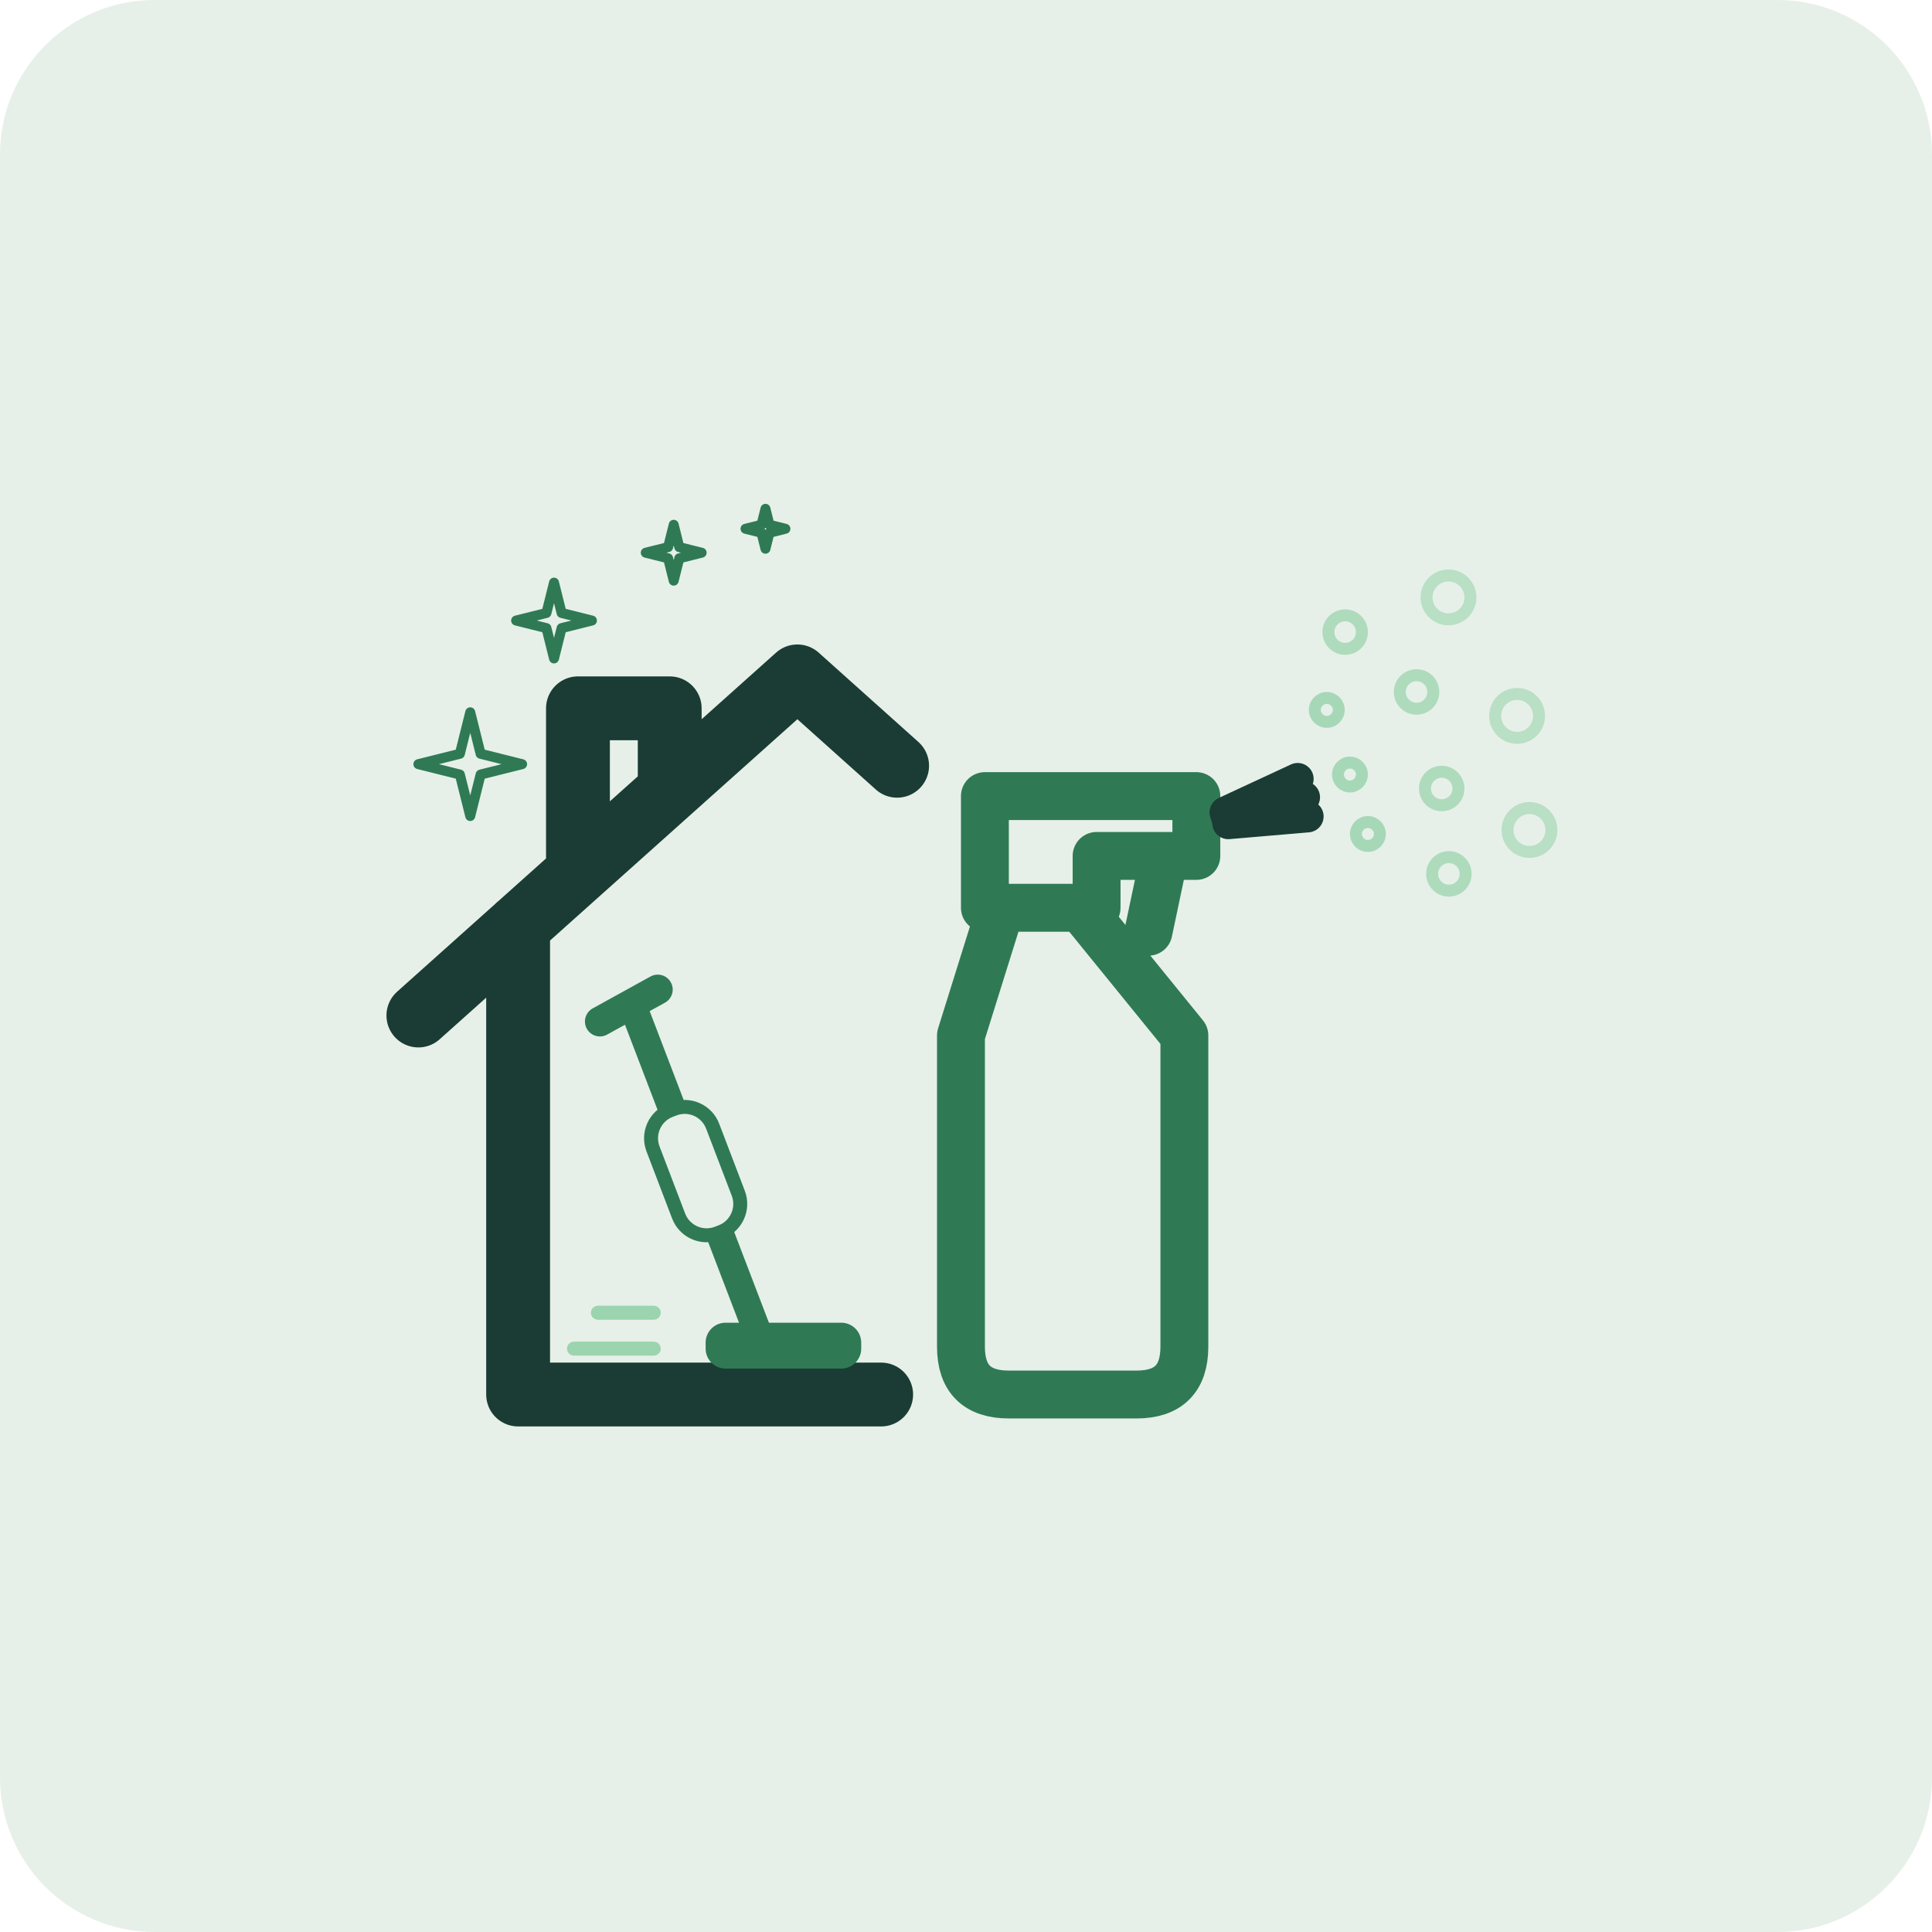
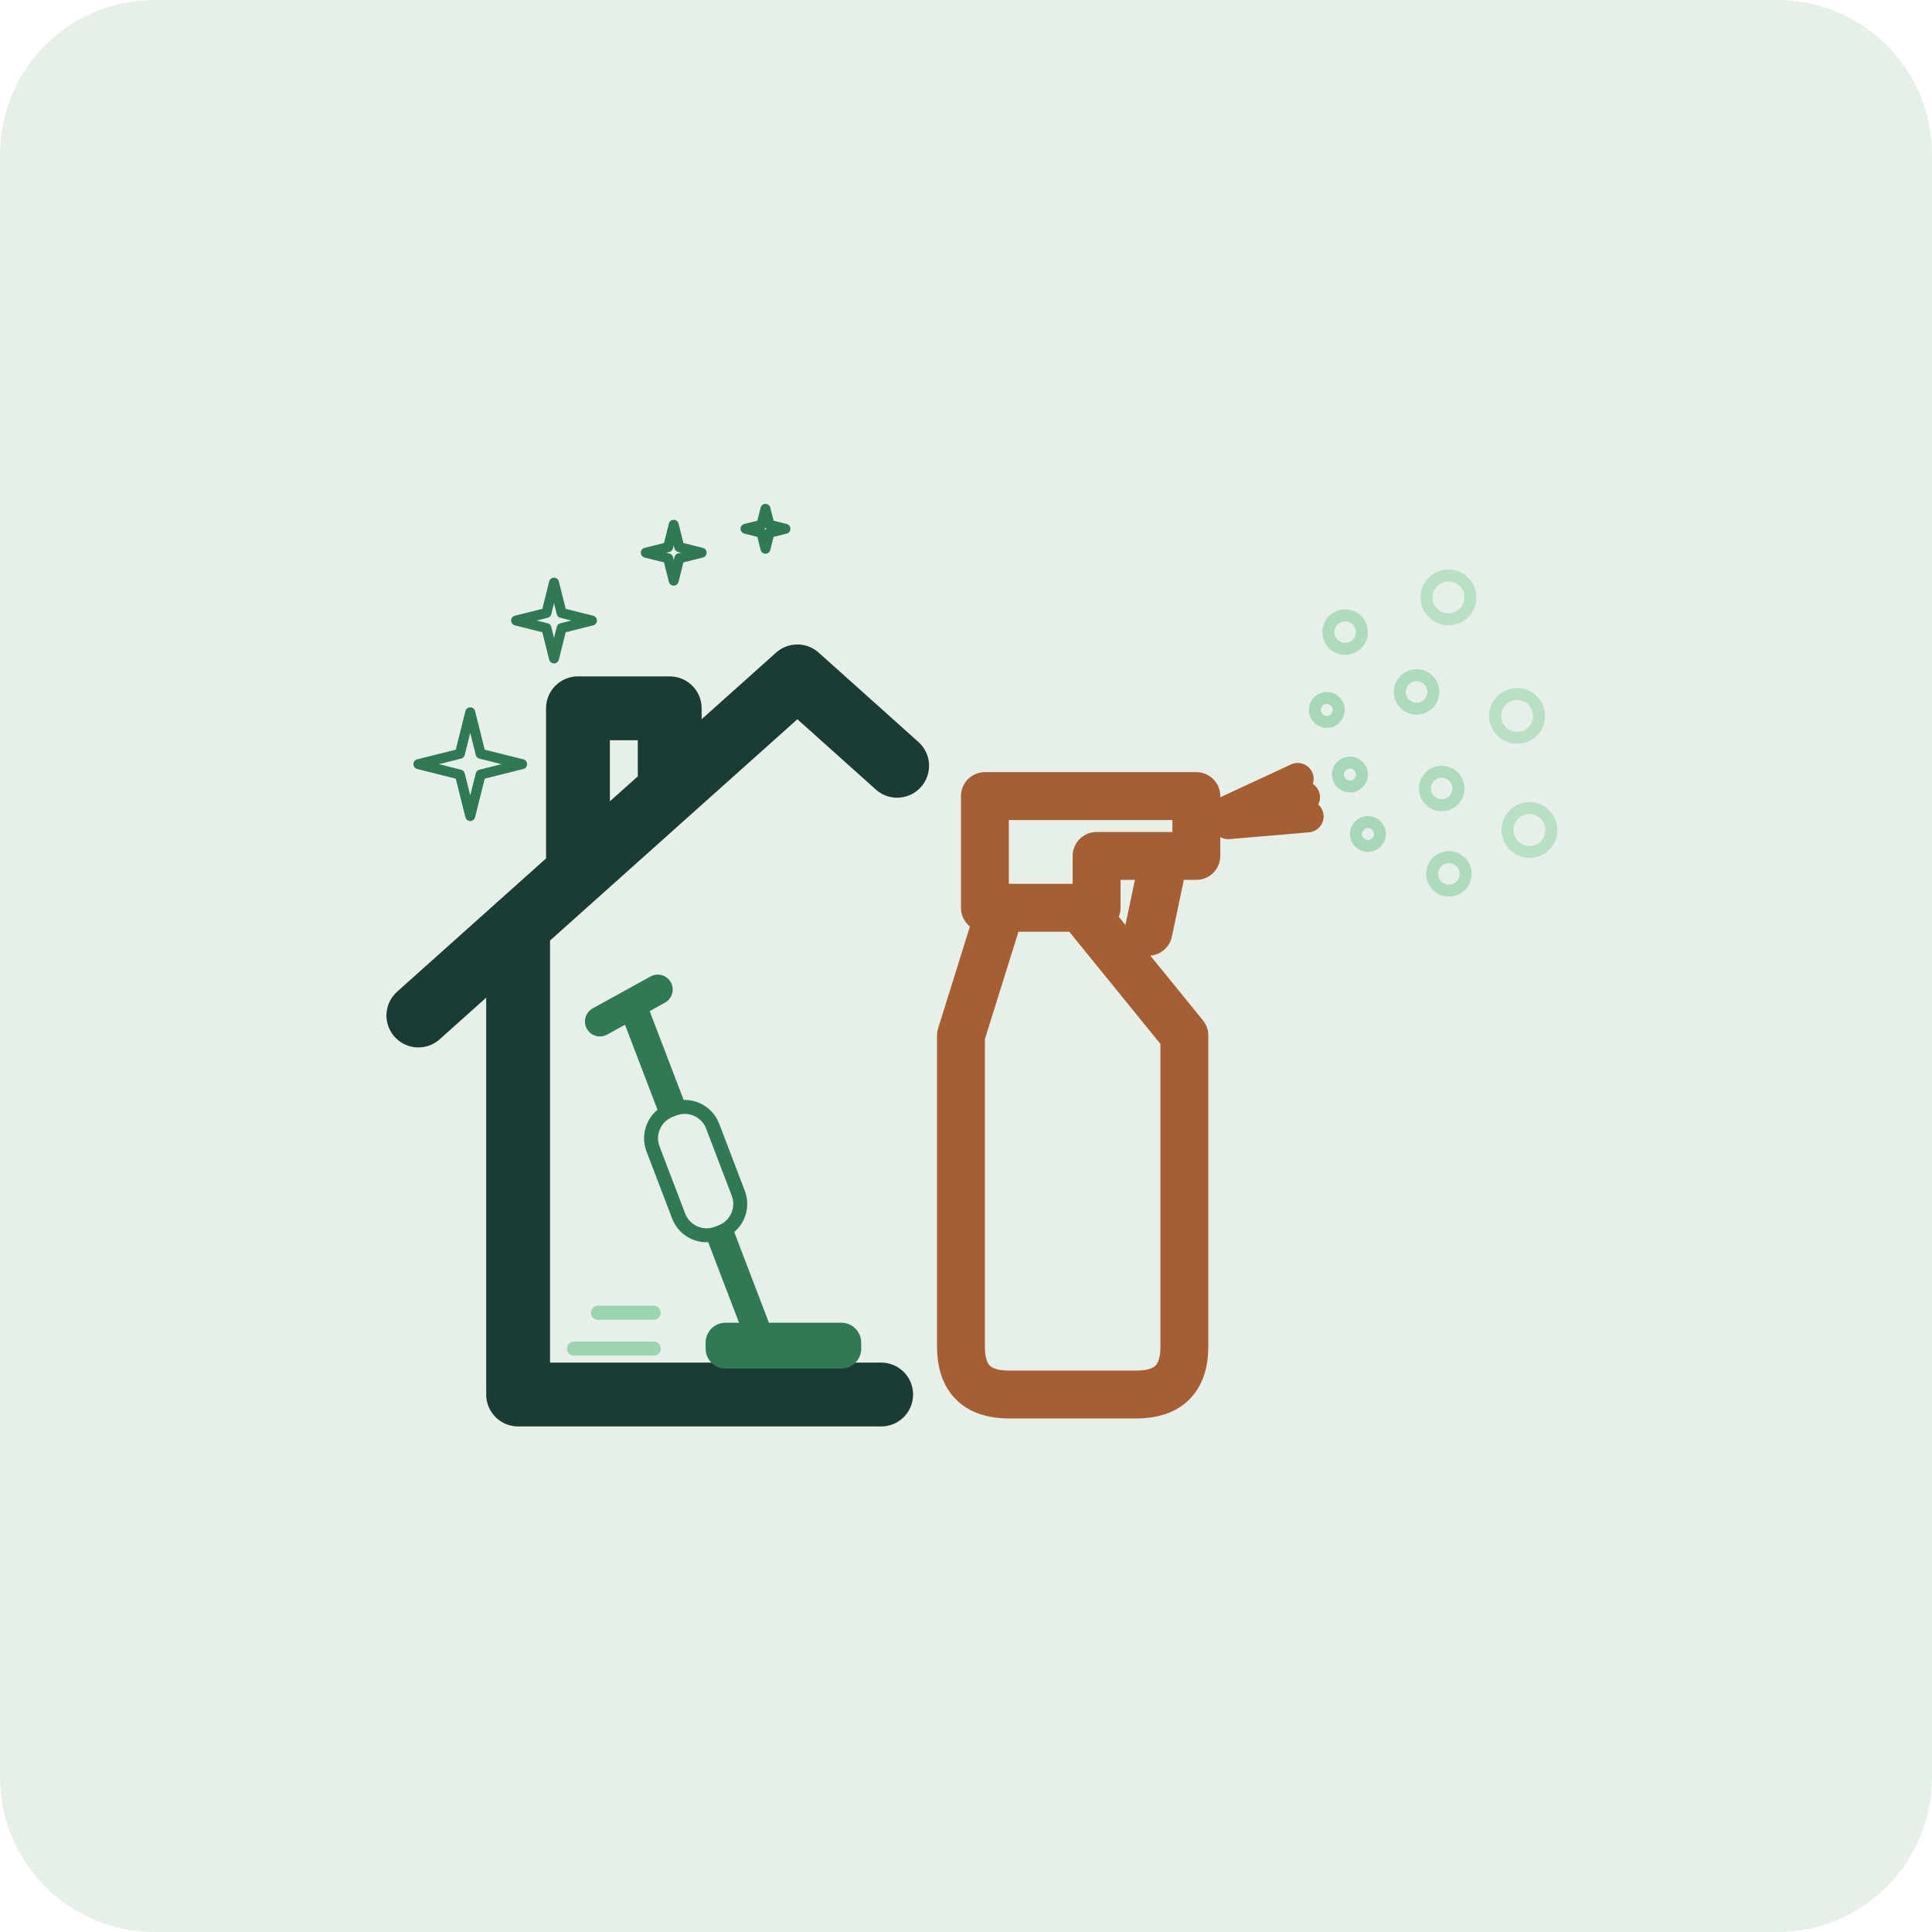
<svg xmlns="http://www.w3.org/2000/svg" viewBox="0 0 200 200" width="200" height="200" role="img" aria-label="KlarFix Logo">
  <rect width="200" height="200" rx="16" fill="#E6F0E8" />
  <g transform="translate(30.92 45.24) scale(4.13)">
    <path d="M3 14.5L12.5 6L15 8.24M7 10.92V6.8H9.3V8.86M5.5 12.26V24H14.6" fill="none" stroke="#1A3C34" stroke-width="1.6" stroke-linecap="round" stroke-linejoin="round" />
-     <path d="M17.2 11.8V9H22.5V10.5H20V11.8ZM17.6 11.8L16.6 15V22.8Q16.6 24 17.8 24H21Q22.2 24 22.2 22.8V15L19.6 11.8M21.7 10.5L21.3 12.4" fill="none" stroke="#2F7A55" stroke-width="1.2" stroke-linecap="round" stroke-linejoin="round" />
-     <path d="M23.23 9.41L25.04 8.57M23.27 9.54L25.2 9.03M23.3 9.68L25.29 9.51" fill="none" stroke="#1A3C34" stroke-width="0.8" stroke-linecap="round" stroke-linejoin="round" />
+     <path d="M17.2 11.8V9H22.5V10.5H20V11.8ZM17.6 11.8L16.6 15V22.8Q16.6 24 17.8 24H21Q22.2 24 22.2 22.8V15L19.6 11.8M21.7 10.5L21.3 12.4" fill="none" stroke="#A65F33" stroke-width="1.2" stroke-linecap="round" stroke-linejoin="round" />
+     <path d="M23.23 9.41L25.04 8.57M23.27 9.54L25.2 9.03M23.3 9.68L25.29 9.51" fill="none" stroke="#A65F33" stroke-width="0.8" stroke-linecap="round" stroke-linejoin="round" />
    <circle cx="25.77" cy="6.84" r="0.3" fill="none" stroke="#9BD4AE" stroke-width=".3" opacity="0.85" />
    <circle cx="26.35" cy="8.46" r="0.3" fill="none" stroke="#9BD4AE" stroke-width=".3" opacity="0.85" />
    <circle cx="26.80" cy="9.95" r="0.3" fill="none" stroke="#9BD4AE" stroke-width=".3" opacity="0.85" />
    <circle cx="26.23" cy="4.89" r="0.42" fill="none" stroke="#9BD4AE" stroke-width=".3" opacity="0.75" />
    <circle cx="28.02" cy="6.39" r="0.42" fill="none" stroke="#9BD4AE" stroke-width=".3" opacity="0.75" />
    <circle cx="28.65" cy="8.81" r="0.42" fill="none" stroke="#9BD4AE" stroke-width=".3" opacity="0.75" />
    <circle cx="28.83" cy="10.95" r="0.42" fill="none" stroke="#9BD4AE" stroke-width=".3" opacity="0.75" />
    <circle cx="28.82" cy="4.02" r="0.55" fill="#E6F0E8" fill-opacity=".5" stroke="#9BD4AE" stroke-width=".3" opacity="0.6" />
    <circle cx="30.54" cy="6.99" r="0.55" fill="#E6F0E8" fill-opacity=".5" stroke="#9BD4AE" stroke-width=".3" opacity="0.6" />
    <circle cx="30.85" cy="9.85" r="0.55" fill="#E6F0E8" fill-opacity=".5" stroke="#9BD4AE" stroke-width=".3" opacity="0.6" />
    <path class="star" d="M4.3 6.9L4.56 7.94L5.6 8.2L4.56 8.46L4.3 9.5L4.04 8.46L3 8.2L4.04 7.94Z" fill="none" stroke="#2F7A55" stroke-width="0.25" stroke-linejoin="round" />
    <path class="star" d="M6.4 3.65L6.59 4.41L7.35 4.6L6.59 4.79L6.4 5.55L6.21 4.79L5.45 4.6L6.21 4.41Z" fill="none" stroke="#2F7A55" stroke-width="0.25" stroke-linejoin="round" />
    <path class="star" d="M9.4 2.2L9.54 2.76L10.1 2.9L9.54 3.04L9.4 3.6L9.26 3.04L8.7 2.9L9.26 2.76Z" fill="none" stroke="#2F7A55" stroke-width="0.25" stroke-linejoin="round" />
    <path class="star" d="M11.7 1.8L11.8 2.2L12.2 2.3L11.8 2.4L11.7 2.8L11.6 2.4L11.2 2.3L11.6 2.2Z" fill="none" stroke="#2F7A55" stroke-width="0.25" stroke-linejoin="round" />
    <path d="M6.9 22.85H8.9M7.5 21.95H8.9" fill="none" stroke="#9BD4AE" stroke-width=".35" stroke-linecap="round" />
    <path d="M11.45 22.3L8.35 14.2" fill="none" stroke="#2F7A55" stroke-width=".7" stroke-linecap="round" />
    <path d="M7.55 14.65L9 13.85" fill="none" stroke="#2F7A55" stroke-width=".75" stroke-linecap="round" />
    <g transform="translate(9.95 18.4) rotate(-20.9)">
      <rect x="-.8" y="-1.65" width="1.6" height="3.3" rx=".75" fill="#E6F0E8" stroke="#2F7A55" stroke-width=".35" />
    </g>
    <rect x="10.2" y="22.2" width="3.9" height="1.15" rx=".5" fill="#2F7A55" />
  </g>
</svg>
